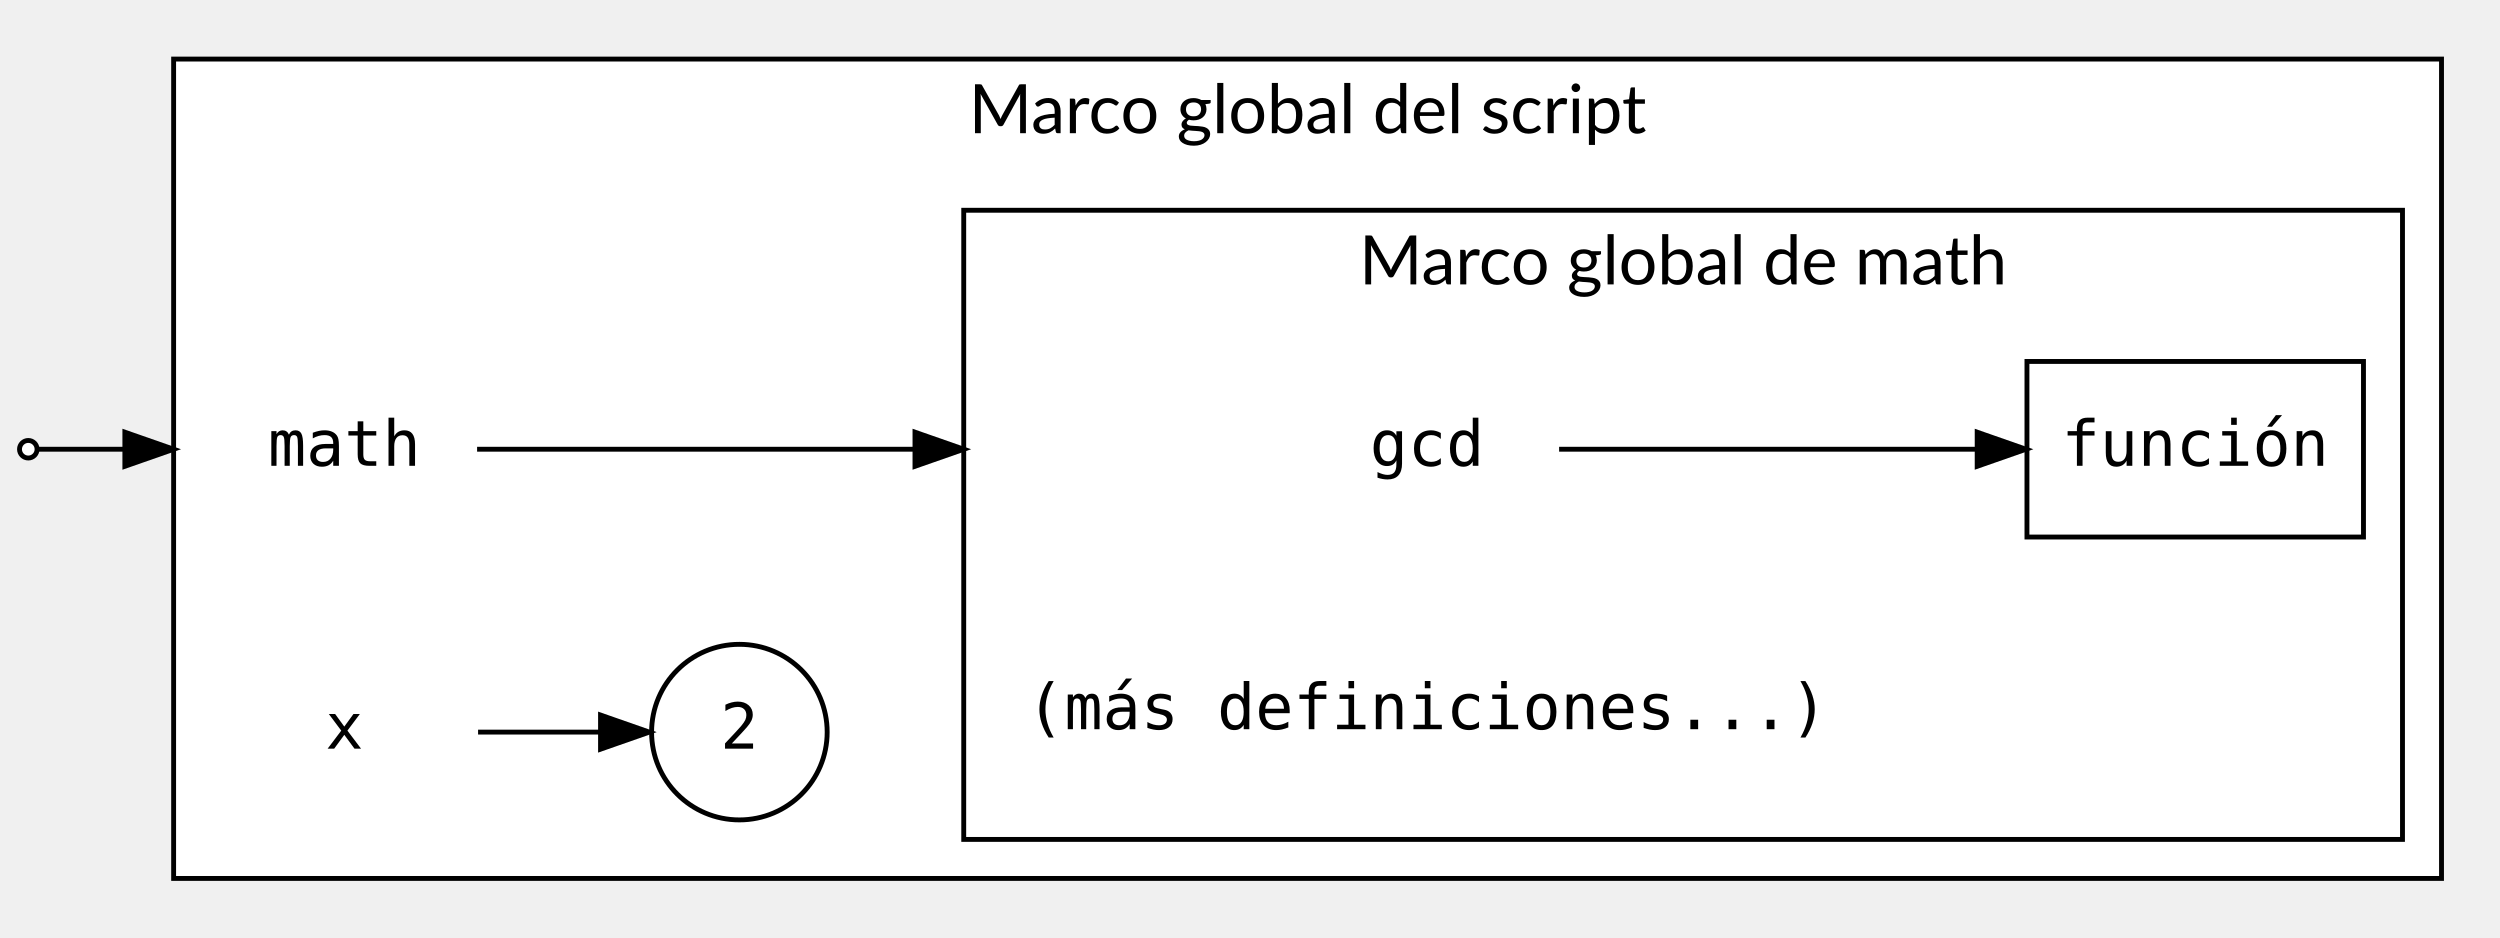
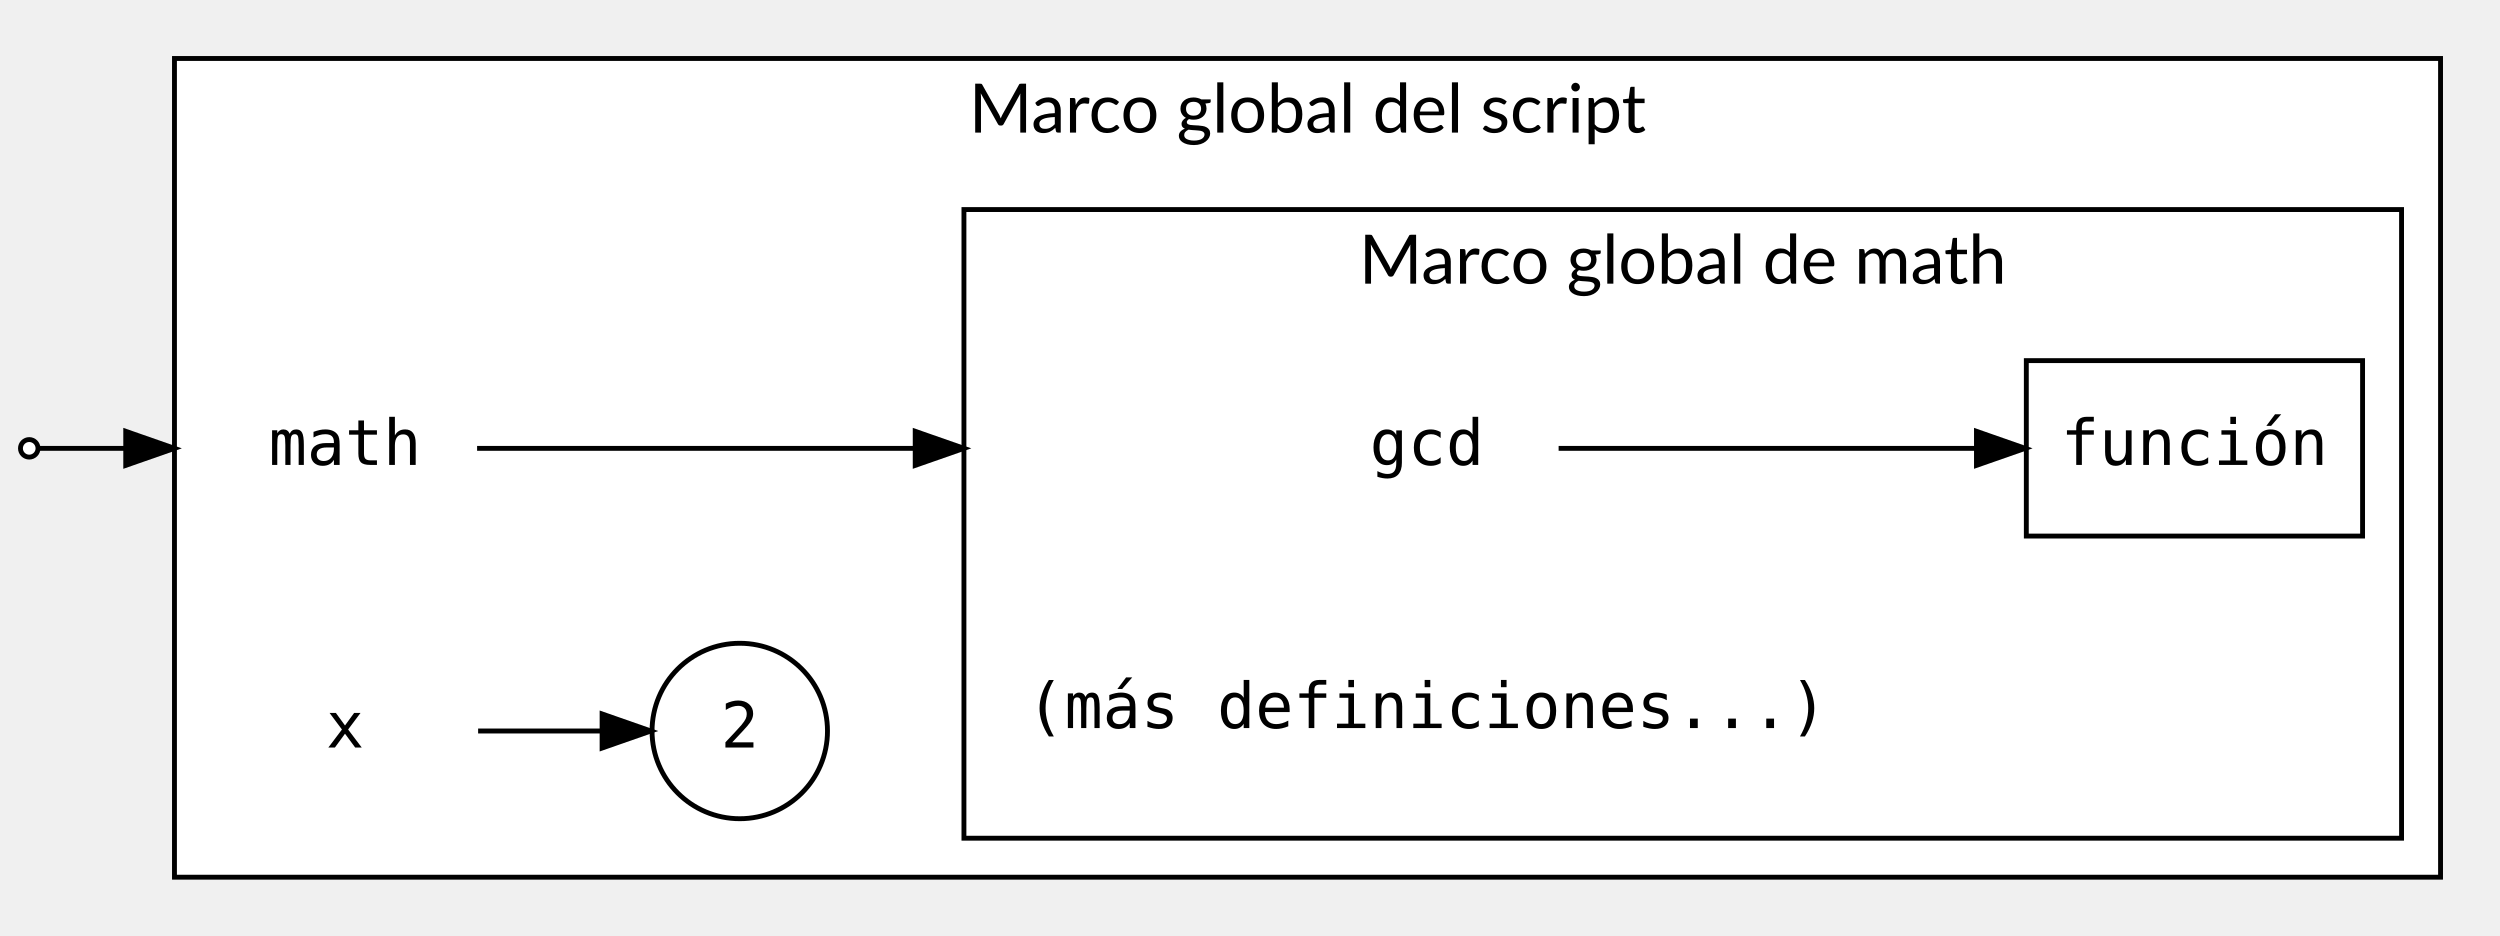
- <svg xmlns="http://www.w3.org/2000/svg" width="576pt" height="216pt" viewBox="0.00 0.00 576.00 215.75">
-   <g id="graph0" class="graph" transform="scale(1.1237 1.1237) rotate(0) translate(4 188)">
+ <svg xmlns="http://www.w3.org/2000/svg" width="513pt" height="192pt" viewBox="0.00 0.00 512.60 192.00">
+   <g id="graph0" class="graph" transform="scale(1 1) rotate(0) translate(4 188)">
    <g id="clust1" class="cluster">
-       <polygon fill="#ffffff" stroke="#000000" points="31.6,-8 31.6,-176 496.6,-176 496.6,-8 31.6,-8" />
-       <text text-anchor="middle" x="264.1" y="-160.8" font-family="Lato" font-size="14.00" fill="#000000">Marco global del script</text>
+       <polygon fill="white" stroke="black" points="31.6,-8 31.6,-176 496.6,-176 496.6,-8 31.6,-8" />
+       <text text-anchor="middle" x="264.1" y="-160.8" font-family="Lato" font-size="14.00">Marco global del script</text>
    </g>
    <g id="clust2" class="cluster">
-       <polygon fill="#ffffff" stroke="#000000" points="193.6,-16 193.6,-145 488.6,-145 488.6,-16 193.6,-16" />
-       <text text-anchor="middle" x="341.1" y="-129.8" font-family="Lato" font-size="14.00" fill="#000000">Marco global de math</text>
+       <polygon fill="white" stroke="black" points="193.6,-16 193.6,-145 488.6,-145 488.6,-16 193.6,-16" />
+       <text text-anchor="middle" x="341.1" y="-129.8" font-family="Lato" font-size="14.00">Marco global de math</text>
    </g>
    <g id="node1" class="node">
      <polygon fill="transparent" stroke="transparent" points="315.6,-114 261.6,-114 261.6,-78 315.6,-78 315.6,-114" />
-       <text text-anchor="middle" x="288.6" y="-92.6" font-family="monospace" font-size="13.00" fill="#000000">gcd</text>
+       <text text-anchor="middle" x="288.6" y="-92.6" font-family="monospace" font-size="13.00">gcd</text>
    </g>
    <g id="node5" class="node">
-       <polygon fill="#ffffff" stroke="#000000" points="480.6,-114 411.6,-114 411.6,-78 480.6,-78 480.6,-114" />
-       <text text-anchor="middle" x="446.1" y="-92.6" font-family="monospace" font-size="13.00" fill="#000000">función</text>
+       <polygon fill="white" stroke="black" points="480.6,-114 411.6,-114 411.6,-78 480.6,-78 480.6,-114" />
+       <text text-anchor="middle" x="446.1" y="-92.6" font-family="monospace" font-size="13.00">función</text>
    </g>
    <g id="edge1" class="edge">
-       <path fill="none" stroke="#000000" d="M315.675,-96C339.15,-96 373.593,-96 401.189,-96" />
-       <polygon fill="#000000" stroke="#000000" points="401.394,-99.5 411.394,-96 401.394,-92.5 401.394,-99.5" />
+       <path fill="none" stroke="black" d="M315.63,-96C338.93,-96 373.59,-96 401.18,-96" />
+       <polygon fill="black" stroke="black" points="401.37,-99.5 411.37,-96 401.37,-92.5 401.37,-99.5" />
    </g>
    <g id="node2" class="node">
      <polygon fill="transparent" stroke="transparent" points="93.6,-114 39.6,-114 39.6,-78 93.6,-78 93.6,-114" />
-       <text text-anchor="middle" x="66.6" y="-92.6" font-family="monospace" font-size="13.00" fill="#000000">math</text>
+       <text text-anchor="middle" x="66.6" y="-92.6" font-family="monospace" font-size="13.00">math</text>
    </g>
    <g id="edge2" class="edge">
-       <path fill="none" stroke="#000000" d="M93.822,-96C116.477,-96 150.265,-96 183.367,-96" />
-       <polygon fill="#000000" stroke="#000000" points="183.605,-99.5 193.605,-96 183.605,-92.5 183.605,-99.5" />
+       <path fill="none" stroke="black" d="M93.7,-96C116.15,-96 150.09,-96 183.32,-96" />
+       <polygon fill="black" stroke="black" points="183.6,-99.5 193.6,-96 183.6,-92.5 183.6,-99.5" />
    </g>
    <g id="node3" class="node">
      <polygon fill="transparent" stroke="transparent" points="93.6,-56 39.6,-56 39.6,-20 93.6,-20 93.6,-56" />
-       <text text-anchor="middle" x="66.6" y="-34.6" font-family="monospace" font-size="13.00" fill="#000000">x</text>
+       <text text-anchor="middle" x="66.6" y="-34.6" font-family="monospace" font-size="13.00">x</text>
    </g>
    <g id="node4" class="node">
-       <ellipse fill="#ffffff" stroke="#000000" cx="147.6" cy="-38" rx="18" ry="18" />
-       <text text-anchor="middle" x="147.6" y="-34.6" font-family="monospace" font-size="13.00" fill="#000000">2</text>
+       <ellipse fill="white" stroke="black" cx="147.6" cy="-38" rx="18" ry="18" />
+       <text text-anchor="middle" x="147.6" y="-34.6" font-family="monospace" font-size="13.00">2</text>
    </g>
    <g id="edge3" class="edge">
-       <path fill="none" stroke="#000000" d="M94.023,-38C102.065,-38 110.877,-38 118.991,-38" />
-       <polygon fill="#000000" stroke="#000000" points="119.131,-41.5 129.131,-38 119.131,-34.5 119.131,-41.5" />
+       <path fill="none" stroke="black" d="M93.91,-38C102.02,-38 110.97,-38 119.16,-38" />
+       <polygon fill="black" stroke="black" points="119.35,-41.5 129.35,-38 119.35,-34.5 119.35,-41.5" />
    </g>
    <g id="node6" class="node">
      <polygon fill="transparent" stroke="transparent" points="375.6,-60 201.6,-60 201.6,-24 375.6,-24 375.6,-60" />
-       <text text-anchor="middle" x="288.6" y="-38.6" font-family="monospace" font-size="13.00" fill="#000000">(más definiciones...)</text>
+       <text text-anchor="middle" x="288.6" y="-38.6" font-family="monospace" font-size="13.00">(más definiciones...)</text>
    </g>
    <g id="node7" class="node">
-       <ellipse fill="#ffffff" stroke="#000000" cx="1.8" cy="-96" rx="1.8" ry="1.8" />
+       <ellipse fill="white" stroke="black" cx="1.8" cy="-96" rx="1.8" ry="1.8" />
    </g>
    <g id="edge4" class="edge">
-       <path fill="none" stroke="#000000" d="M3.67,-96C7.769,-96 18.072,-96 29.181,-96" />
-       <polygon fill="#000000" stroke="#000000" points="21.6,-99.5 31.6,-96 21.6,-92.5 21.6,-99.5" />
+       <path fill="none" stroke="black" d="M3.89,-96C7.24,-96 17.86,-96 29.37,-96" />
+       <polygon fill="black" stroke="black" points="21.6,-99.5 31.6,-96 21.6,-92.5 21.6,-99.5" />
    </g>
  </g>
</svg>
